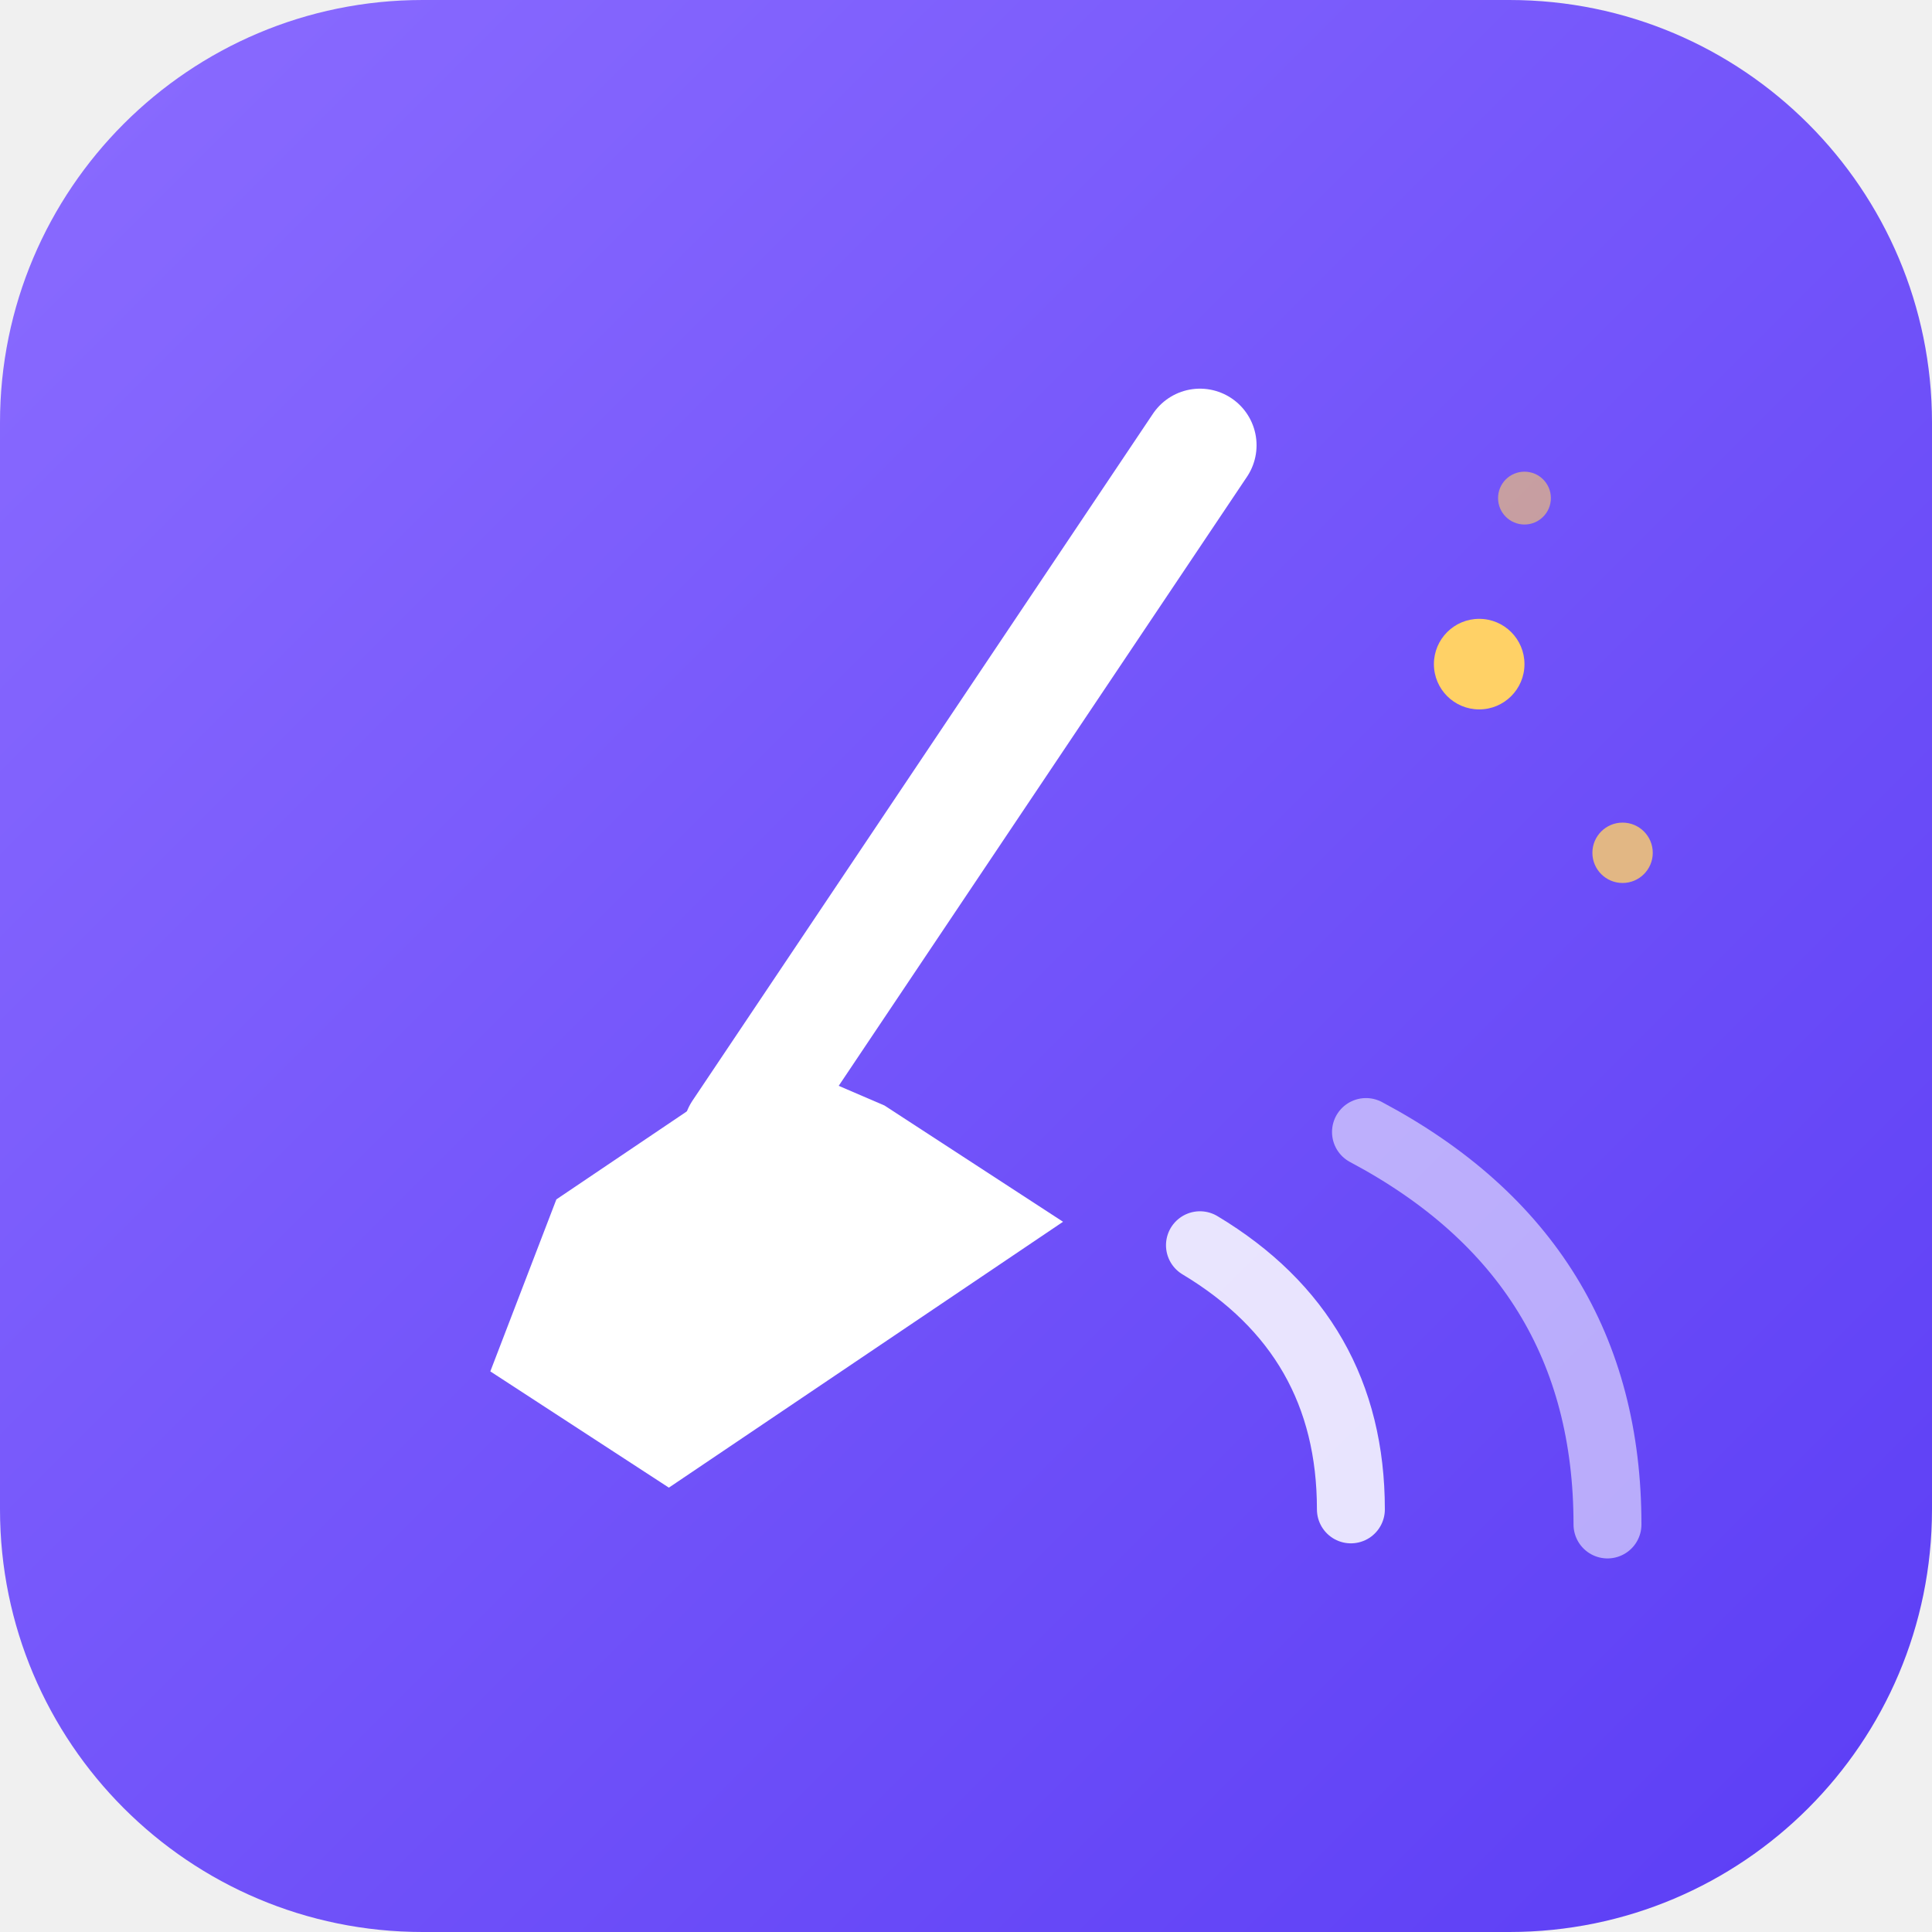
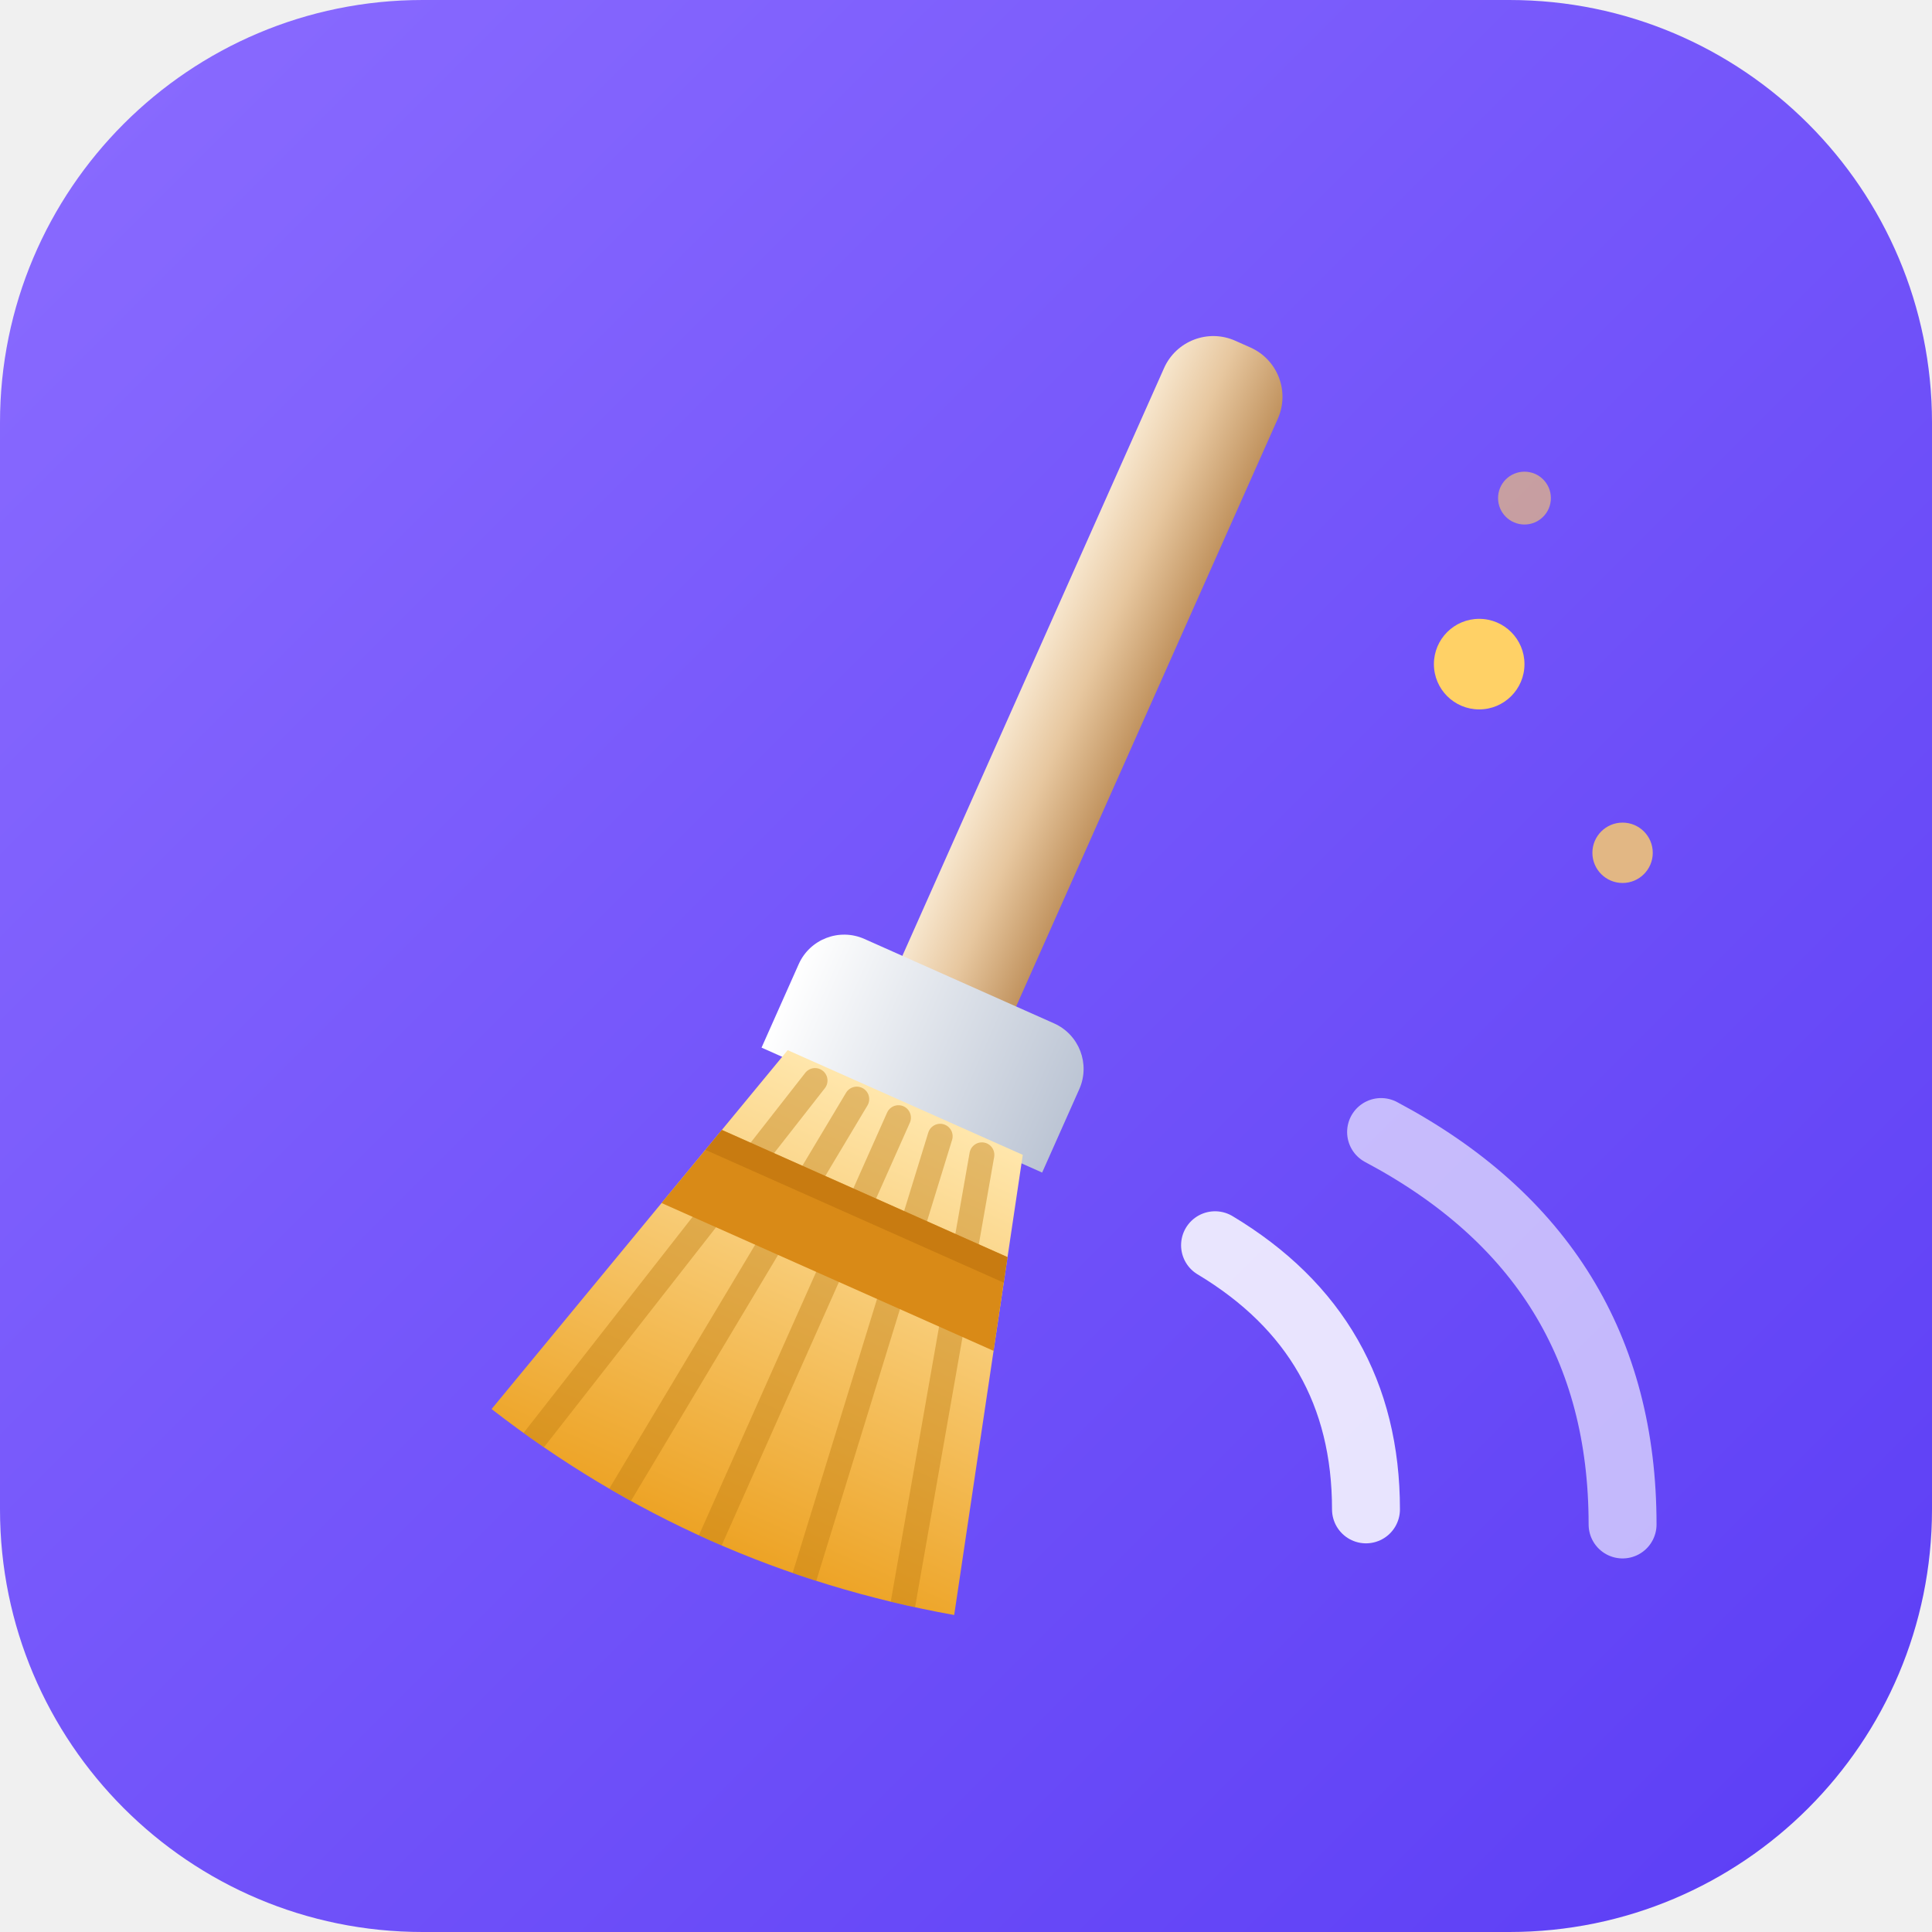
<svg xmlns="http://www.w3.org/2000/svg" width="512" height="512" viewBox="0 0 512 512">
  <defs>
-     <linearGradient id="g" x1="0" y1="0" x2="1" y2="1">
+     <linearGradient id="bg" x1="0" y1="0" x2="1" y2="1">
      <stop offset="0" stop-color="#8b6cff" />
      <stop offset="1" stop-color="#5b3df5" />
    </linearGradient>
+     <linearGradient id="wood" x1="0" y1="0" x2="1" y2="0">
+       <stop offset="0" stop-color="#f7e6cd" />
+       <stop offset="0.45" stop-color="#e7c79f" />
+       <stop offset="1" stop-color="#c1935f" />
+     </linearGradient>
+     <linearGradient id="straw" x1="0" y1="0" x2="0" y2="1">
+       <stop offset="0" stop-color="#ffe6ab" />
+       <stop offset="1" stop-color="#eda325" />
+     </linearGradient>
+     <linearGradient id="metal" x1="0" y1="0" x2="1" y2="0">
+       <stop offset="0" stop-color="#ffffff" />
+       <stop offset="1" stop-color="#bcc5d4" />
+     </linearGradient>
+     <clipPath id="headClip">
+       <path d="M225 292 h62 l30 108 q-61 15 -122 0 z" />
+     </clipPath>
  </defs>
-   <rect width="512" height="512" rx="112" fill="url(#g)" />
-   <line x1="318" y1="118" x2="196" y2="300" stroke="#ffffff" stroke-width="30" stroke-linecap="round" />
-   <path d="M164 292 L232 292 L250 320 L272 372 L146 372 L124 320 Z" fill="#ffffff" transform="rotate(-34 198 332)" />
-   <path d="M318 330 q40 24 40 70" fill="none" stroke="#ffffff" stroke-opacity="0.85" stroke-width="18" stroke-linecap="round" />
-   <path d="M362 300 q64 34 64 104" fill="none" stroke="#ffffff" stroke-opacity="0.55" stroke-width="18" stroke-linecap="round" />
+   <rect width="512" height="512" rx="112" fill="url(#bg)" />
+   <g transform="rotate(24 256 256) translate(256 256) scale(1.1) translate(-256 -256)">
+     <rect x="241" y="92" width="30" height="184" rx="13" fill="url(#wood)" />
+     <path d="M231 260 h50 a12 12 0 0 1 12 12 v22 h-74 v-22 a12 12 0 0 1 12 -12 z" fill="url(#metal)" />
+     <path d="M225 292 h62 l30 108 q-61 15 -122 0 z" fill="url(#straw)" />
+     <g clip-path="url(#headClip)">
+       <g stroke="#c07c12" stroke-opacity="0.42" stroke-width="6" stroke-linecap="round">
+         <line x1="234" y1="296" x2="205" y2="412" />
+         <line x1="245" y1="296" x2="231" y2="412" />
+         <line x1="256" y1="296" x2="256" y2="412" />
+         <line x1="267" y1="296" x2="281" y2="412" />
+         <line x1="278" y1="296" x2="307" y2="412" />
+       </g>
+       <rect x="180" y="316" width="152" height="22" fill="#d98a17" />
+       <rect x="180" y="316" width="152" height="6" fill="#b9700c" opacity="0.55" />
+     </g>
+   </g>
+   <path d="M322 330 q40 24 40 70" fill="none" stroke="#ffffff" stroke-opacity="0.85" stroke-width="18" stroke-linecap="round" />
+   <path d="M366 300 q64 34 64 104" fill="none" stroke="#ffffff" stroke-opacity="0.62" stroke-width="18" stroke-linecap="round" />
  <circle cx="392" cy="176" r="12" fill="#ffd166" />
  <circle cx="430" cy="226" r="8" fill="#ffd166" opacity="0.8" />
  <circle cx="404" cy="132" r="7" fill="#ffd166" opacity="0.6" />
</svg>
